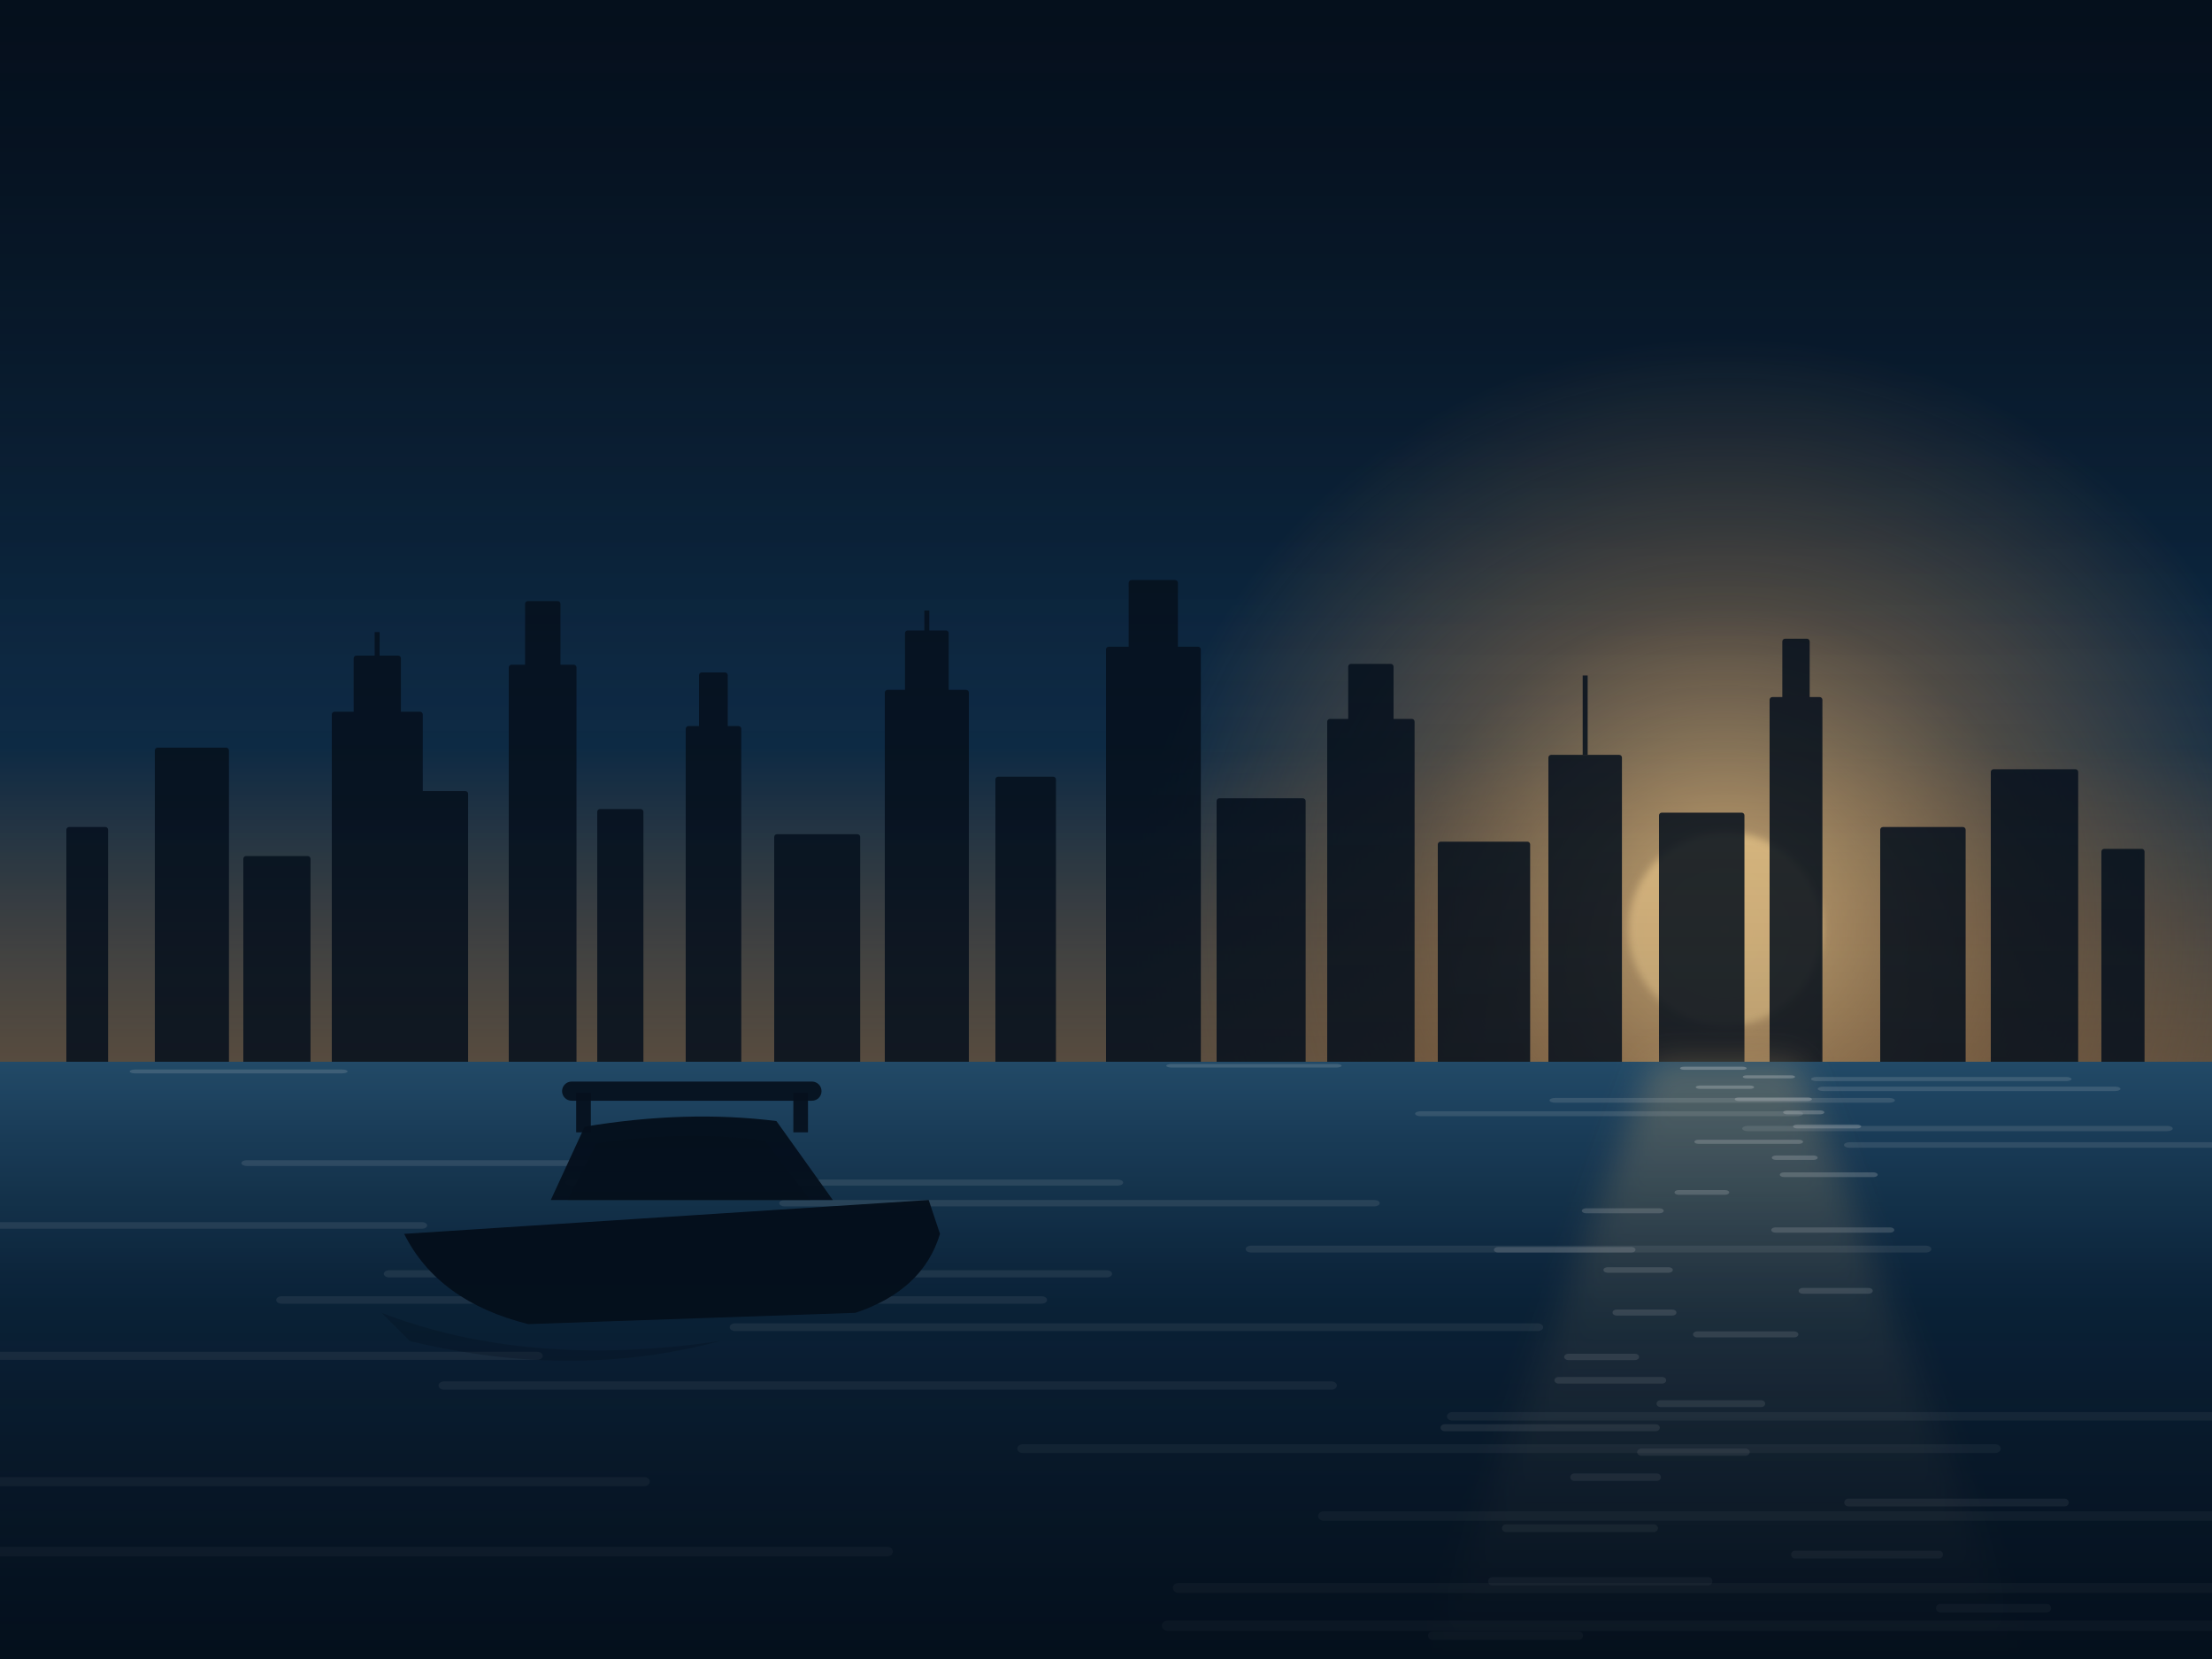
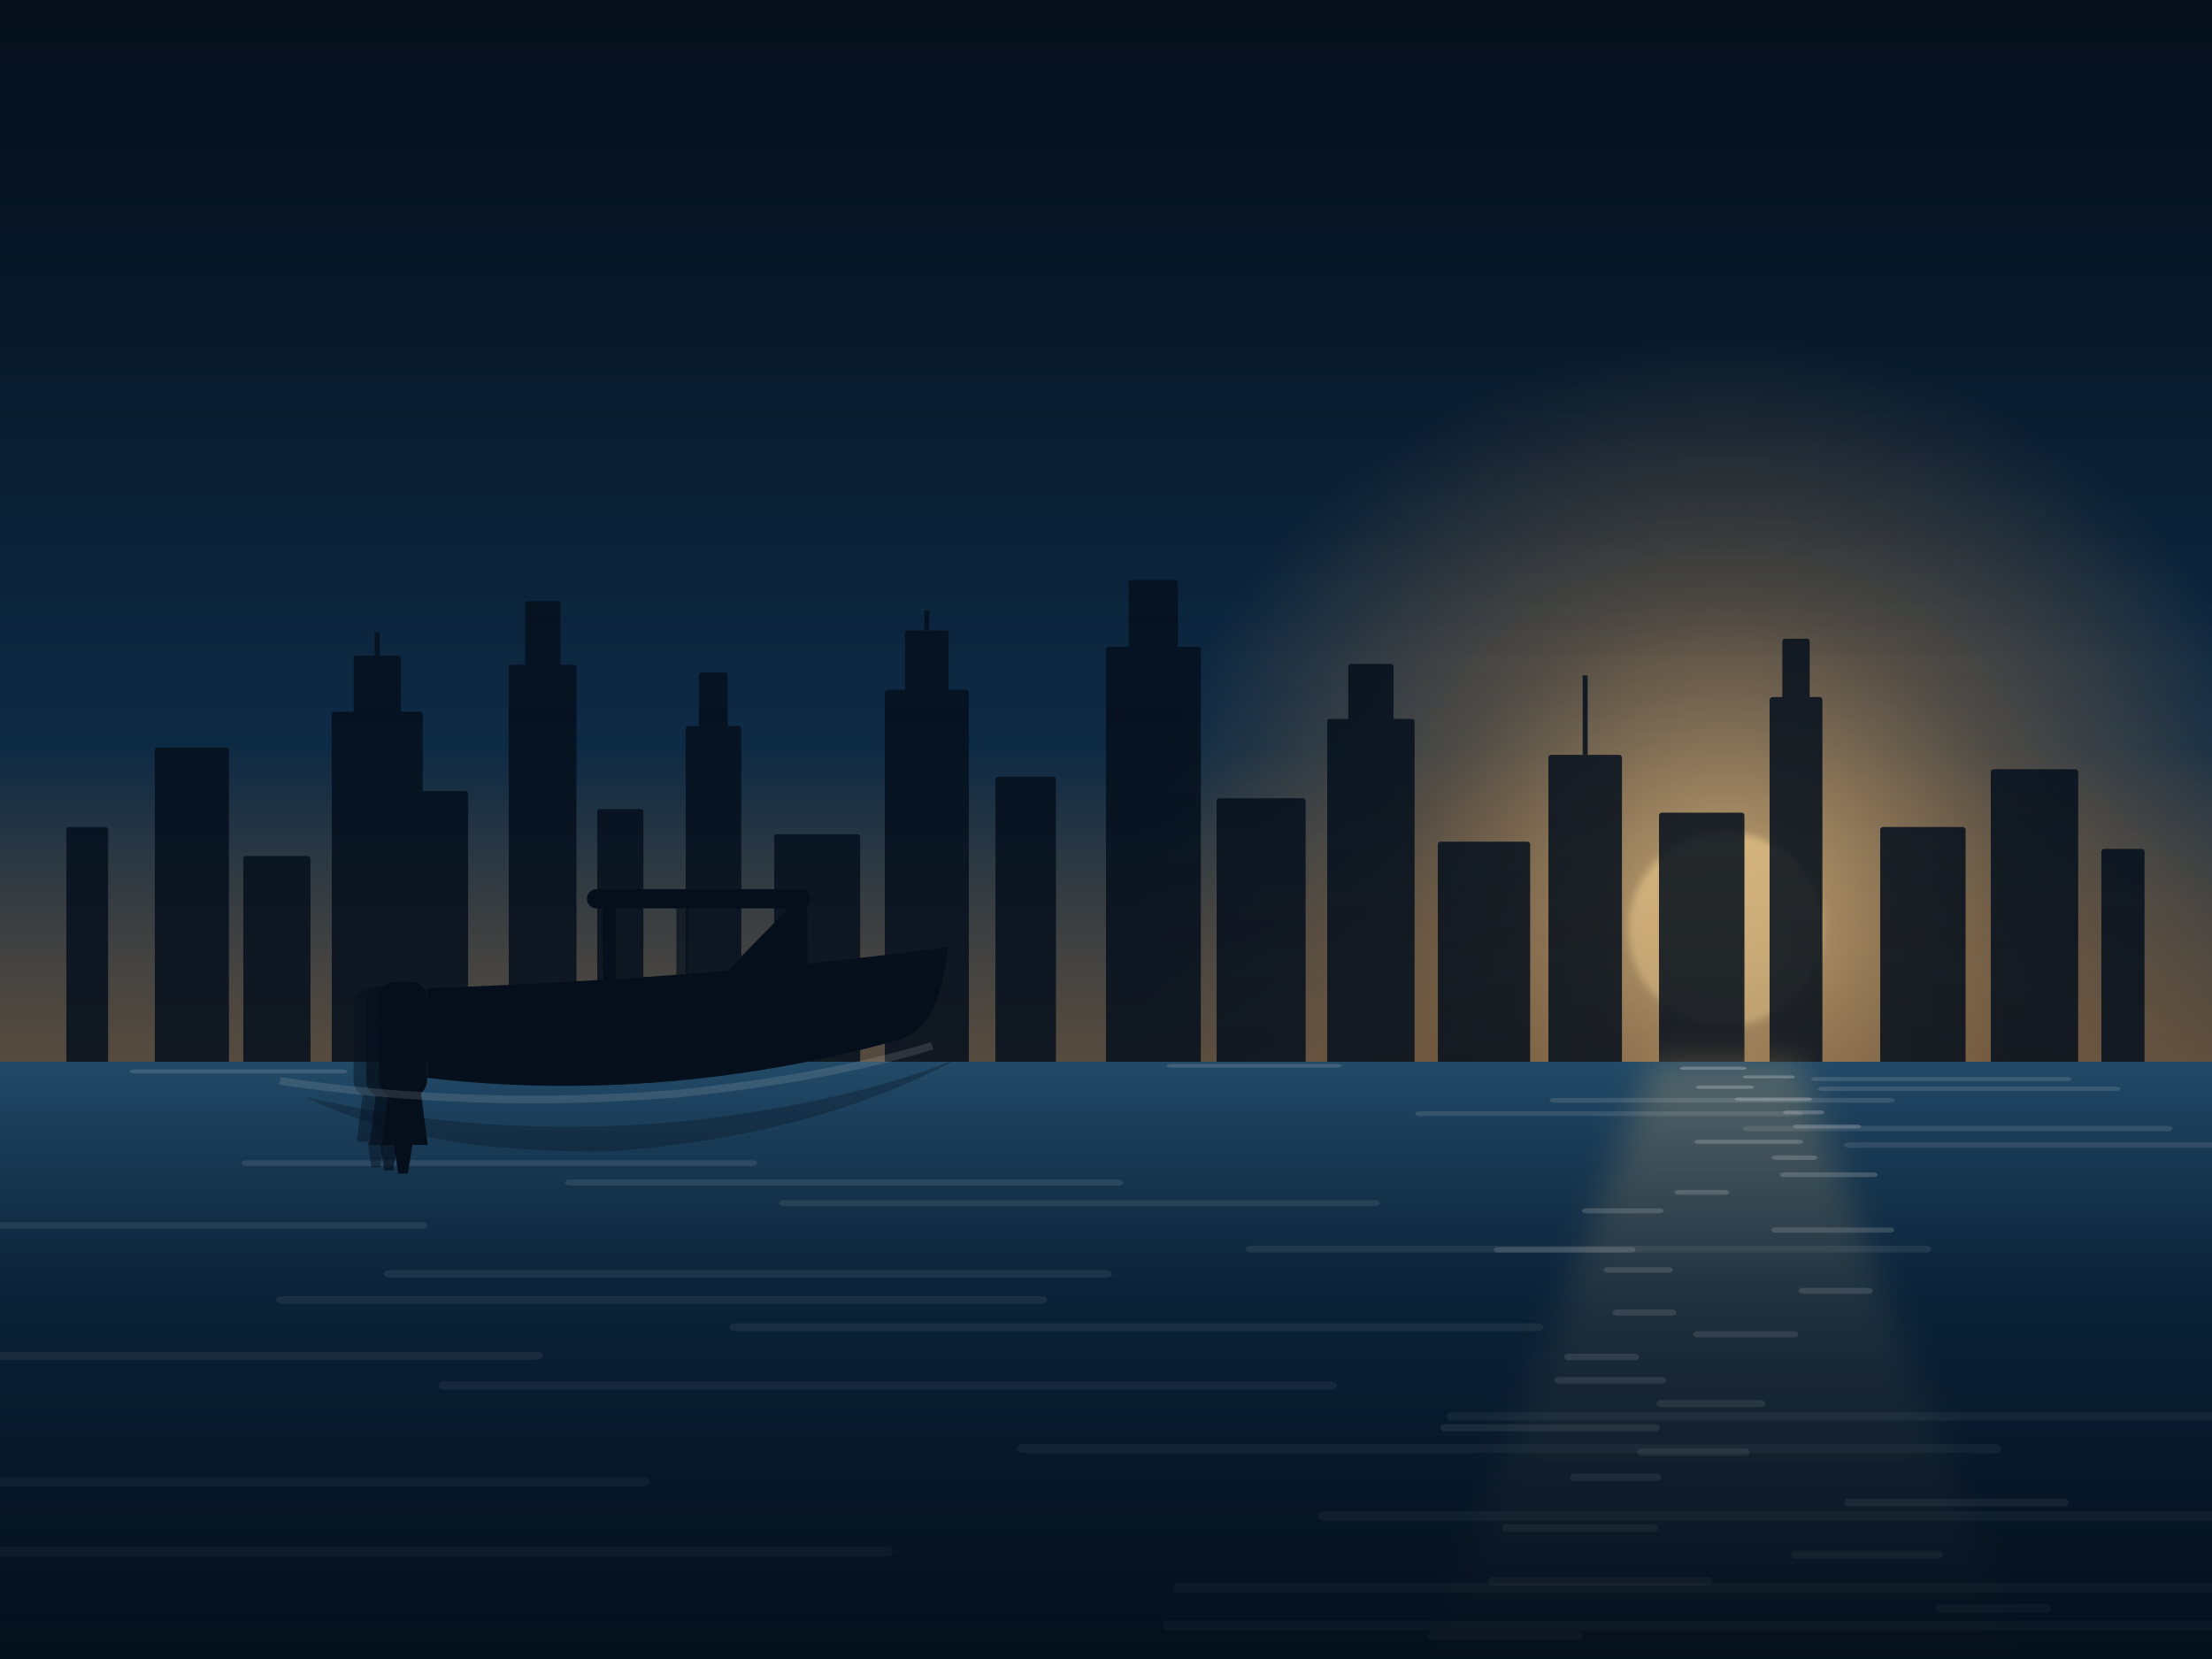
<svg xmlns="http://www.w3.org/2000/svg" viewBox="0 0 800 600" width="800" height="600" role="img">
  <defs>
    <linearGradient id="skygallery5" x1="0" y1="0" x2="0" y2="1">
      <stop offset="0%" stop-color="#050f1c" />
      <stop offset="45%" stop-color="#0e2b46" />
      <stop offset="82%" stop-color="#c98b4b" />
      <stop offset="100%" stop-color="#f0c98a" />
    </linearGradient>
    <linearGradient id="seagallery5" x1="0" y1="0" x2="0" y2="1">
      <stop offset="0%" stop-color="#2a5a7d" />
      <stop offset="40%" stop-color="#0e2b46" />
      <stop offset="100%" stop-color="#050f1c" />
    </linearGradient>
    <radialGradient id="glowgallery5" cx="50%" cy="50%" r="50%">
      <stop offset="0%" stop-color="#f0c98a" stop-opacity=".95" />
      <stop offset="55%" stop-color="#c98b4b" stop-opacity=".35" />
      <stop offset="100%" stop-color="#c98b4b" stop-opacity="0" />
    </radialGradient>
    <linearGradient id="viggallery5" x1="0" y1="0" x2="0" y2="1">
      <stop offset="0%" stop-color="#04101c" stop-opacity=".42" />
      <stop offset="40%" stop-color="#04101c" stop-opacity="0" />
      <stop offset="100%" stop-color="#04101c" stop-opacity=".55" />
    </linearGradient>
    <linearGradient id="reflgallery5" x1="0" y1="0" x2="0" y2="1">
      <stop offset="0%" stop-color="#f0c98a" stop-opacity=".34" />
      <stop offset="45%" stop-color="#f0c98a" stop-opacity=".12" />
      <stop offset="100%" stop-color="#f0c98a" stop-opacity="0" />
    </linearGradient>
    <filter id="softgallery5" x="-20%" y="-20%" width="140%" height="140%">
      <feGaussianBlur stdDeviation="1.4" />
    </filter>
    <filter id="blurgallery5" x="-25%" y="-25%" width="150%" height="150%">
      <feGaussianBlur stdDeviation="6" />
    </filter>
  </defs>
  <rect width="800" height="600" fill="url(#skygallery5)" />
  <circle cx="624" cy="336" r="216" fill="url(#glowgallery5)" />
  <circle cx="624" cy="336" r="35" fill="#f0c98a" opacity=".9" filter="url(#softgallery5)" />
  <g fill="#050f1c" opacity="0.85">
    <rect x="24.0" y="299.1" width="15.1" height="88.9" rx="1" />
    <rect x="56.0" y="270.4" width="26.8" height="117.6" rx="1" />
    <rect x="88.0" y="309.6" width="24.3" height="78.4" rx="1" />
    <rect x="120.0" y="257.4" width="32.9" height="130.6" rx="1" />
    <rect x="127.9" y="237.1" width="17.1" height="22.8" rx="1" />
    <rect x="135.5" y="228.6" width="1.8" height="28.7" />
    <rect x="152.0" y="286.1" width="17.3" height="101.9" rx="1" />
    <rect x="184.0" y="240.4" width="24.5" height="147.6" rx="1" />
    <rect x="189.9" y="217.4" width="12.8" height="25.9" rx="1" />
    <rect x="216.0" y="292.6" width="16.7" height="95.4" rx="1" />
    <rect x="248.0" y="262.6" width="20.1" height="125.4" rx="1" />
    <rect x="252.8" y="243.2" width="10.4" height="21.9" rx="1" />
    <rect x="280.0" y="301.7" width="31.1" height="86.3" rx="1" />
    <rect x="320.0" y="249.5" width="30.4" height="138.5" rx="1" />
    <rect x="327.3" y="228.0" width="15.8" height="24.2" rx="1" />
    <rect x="334.3" y="220.8" width="1.8" height="28.7" />
    <rect x="360.0" y="280.9" width="21.9" height="107.1" rx="1" />
    <rect x="400.0" y="233.9" width="34.3" height="154.1" rx="1" />
    <rect x="408.2" y="209.8" width="17.8" height="27.0" rx="1" />
    <rect x="440.0" y="288.7" width="32.2" height="99.3" rx="1" />
    <rect x="480.0" y="260.0" width="31.6" height="128.0" rx="1" />
    <rect x="487.6" y="240.1" width="16.4" height="22.3" rx="1" />
    <rect x="520.0" y="304.4" width="33.4" height="83.6" rx="1" />
    <rect x="560.0" y="273.0" width="26.6" height="115.0" rx="1" />
    <rect x="572.4" y="244.3" width="1.8" height="28.7" />
    <rect x="600.0" y="293.9" width="30.9" height="94.1" rx="1" />
    <rect x="640.0" y="252.1" width="19.1" height="135.9" rx="1" />
    <rect x="644.6" y="231.0" width="9.9" height="23.7" rx="1" />
    <rect x="680.0" y="299.1" width="30.9" height="88.9" rx="1" />
    <rect x="720.0" y="278.2" width="31.6" height="109.8" rx="1" />
    <rect x="760.0" y="307.0" width="15.6" height="81.0" rx="1" />
  </g>
  <rect x="0" y="384" width="800" height="216" fill="url(#seagallery5)" />
  <path d="M598 384 L650 384 L732 600 L516 600 Z" fill="url(#reflgallery5)" filter="url(#blurgallery5)" />
  <rect x="607.6" y="385.8" width="24.1" height="1.1" rx="1.5" fill="#ffffff" opacity="0.340" />
  <rect x="630.3" y="388.9" width="18.9" height="1.1" rx="1.5" fill="#ffffff" opacity="0.330" />
  <rect x="613.3" y="392.6" width="21.1" height="1.2" rx="1.5" fill="#ffffff" opacity="0.320" />
  <rect x="627.4" y="396.9" width="27.9" height="1.3" rx="1.5" fill="#ffffff" opacity="0.310" />
  <rect x="644.9" y="401.6" width="14.9" height="1.4" rx="1.5" fill="#ffffff" opacity="0.300" />
  <rect x="648.5" y="406.7" width="24.6" height="1.4" rx="1.5" fill="#ffffff" opacity="0.290" />
  <rect x="612.8" y="412.2" width="39.3" height="1.5" rx="1.5" fill="#ffffff" opacity="0.280" />
  <rect x="640.8" y="417.9" width="16.6" height="1.6" rx="1.5" fill="#ffffff" opacity="0.270" />
  <rect x="643.7" y="424.0" width="35.4" height="1.7" rx="1.5" fill="#ffffff" opacity="0.260" />
  <rect x="605.6" y="430.4" width="19.8" height="1.7" rx="1.5" fill="#ffffff" opacity="0.250" />
  <rect x="572.1" y="437.0" width="29.6" height="1.8" rx="1.5" fill="#ffffff" opacity="0.240" />
  <rect x="640.6" y="443.9" width="44.5" height="1.9" rx="1.5" fill="#ffffff" opacity="0.230" />
  <rect x="540.3" y="451.0" width="51.2" height="2.0" rx="1.5" fill="#ffffff" opacity="0.220" />
  <rect x="579.9" y="458.3" width="25.1" height="2.0" rx="1.5" fill="#ffffff" opacity="0.210" />
  <rect x="650.5" y="465.8" width="26.8" height="2.1" rx="1.5" fill="#ffffff" opacity="0.200" />
  <rect x="583.2" y="473.6" width="23.1" height="2.2" rx="1.5" fill="#ffffff" opacity="0.190" />
  <rect x="612.3" y="481.5" width="38.1" height="2.2" rx="1.5" fill="#ffffff" opacity="0.180" />
  <rect x="565.7" y="489.6" width="27.1" height="2.3" rx="1.5" fill="#ffffff" opacity="0.170" />
  <rect x="562.2" y="498.0" width="40.4" height="2.4" rx="1.5" fill="#ffffff" opacity="0.160" />
  <rect x="599.1" y="506.4" width="39.3" height="2.5" rx="1.5" fill="#ffffff" opacity="0.150" />
  <rect x="521.0" y="515.1" width="79.3" height="2.5" rx="1.5" fill="#ffffff" opacity="0.140" />
  <rect x="592.1" y="523.9" width="40.7" height="2.6" rx="1.5" fill="#ffffff" opacity="0.130" />
  <rect x="567.9" y="532.9" width="32.8" height="2.7" rx="1.5" fill="#ffffff" opacity="0.120" />
  <rect x="667.0" y="542.0" width="81.2" height="2.8" rx="1.5" fill="#ffffff" opacity="0.110" />
  <rect x="543.2" y="551.3" width="56.4" height="2.8" rx="1.5" fill="#ffffff" opacity="0.100" />
  <rect x="647.8" y="560.8" width="54.9" height="2.9" rx="1.5" fill="#ffffff" opacity="0.090" />
  <rect x="538.2" y="570.4" width="81.1" height="3.0" rx="1.5" fill="#ffffff" opacity="0.080" />
  <rect x="700.2" y="580.1" width="41.6" height="3.1" rx="1.5" fill="#ffffff" opacity="0.070" />
  <rect x="516.5" y="590.0" width="56.0" height="3.1" rx="1.5" fill="#ffffff" opacity="0.060" />
  <rect x="526.6" y="600.0" width="104.5" height="3.2" rx="1.5" fill="#ffffff" opacity="0.050" />
  <rect x="421.8" y="384.8" width="63.4" height="1.3" rx="2" fill="#ffffff" opacity="0.185" />
  <rect x="46.9" y="386.8" width="78.8" height="1.4" rx="2" fill="#ffffff" opacity="0.179" />
  <rect x="655.0" y="389.5" width="94.2" height="1.5" rx="2" fill="#ffffff" opacity="0.174" />
  <rect x="657.4" y="393.0" width="109.5" height="1.6" rx="2" fill="#ffffff" opacity="0.168" />
  <rect x="560.4" y="397.1" width="124.9" height="1.7" rx="2" fill="#ffffff" opacity="0.163" />
  <rect x="511.8" y="401.9" width="140.3" height="1.8" rx="2" fill="#ffffff" opacity="0.158" />
  <rect x="630.1" y="407.2" width="155.7" height="1.9" rx="2" fill="#ffffff" opacity="0.152" />
  <rect x="666.9" y="413.1" width="171.1" height="2.0" rx="2" fill="#ffffff" opacity="0.147" />
  <rect x="87.3" y="419.6" width="186.5" height="2.1" rx="2" fill="#ffffff" opacity="0.142" />
  <rect x="204.4" y="426.6" width="201.8" height="2.2" rx="2" fill="#ffffff" opacity="0.136" />
  <rect x="281.8" y="434.0" width="217.2" height="2.3" rx="2" fill="#ffffff" opacity="0.131" />
  <rect x="-78.1" y="442.0" width="232.6" height="2.4" rx="2" fill="#ffffff" opacity="0.125" />
  <rect x="450.5" y="450.5" width="248.0" height="2.5" rx="2" fill="#ffffff" opacity="0.120" />
  <rect x="138.8" y="459.4" width="263.4" height="2.6" rx="2" fill="#ffffff" opacity="0.115" />
  <rect x="99.9" y="468.8" width="278.8" height="2.7" rx="2" fill="#ffffff" opacity="0.109" />
  <rect x="263.9" y="478.6" width="294.2" height="2.8" rx="2" fill="#ffffff" opacity="0.104" />
  <rect x="-113.2" y="488.9" width="309.5" height="2.9" rx="2" fill="#ffffff" opacity="0.098" />
  <rect x="158.6" y="499.6" width="324.9" height="3.0" rx="2" fill="#ffffff" opacity="0.093" />
  <rect x="523.3" y="510.7" width="340.3" height="3.1" rx="2" fill="#ffffff" opacity="0.088" />
  <rect x="367.9" y="522.3" width="355.7" height="3.2" rx="2" fill="#ffffff" opacity="0.082" />
  <rect x="-136.1" y="534.2" width="371.1" height="3.3" rx="2" fill="#ffffff" opacity="0.077" />
  <rect x="476.7" y="546.6" width="386.5" height="3.4" rx="2" fill="#ffffff" opacity="0.072" />
  <rect x="-78.9" y="559.4" width="401.8" height="3.5" rx="2" fill="#ffffff" opacity="0.066" />
  <rect x="424.2" y="572.5" width="417.2" height="3.6" rx="2" fill="#ffffff" opacity="0.061" />
  <rect x="420.2" y="586.1" width="432.6" height="3.7" rx="2" fill="#ffffff" opacity="0.055" />
  <rect x="-171.8" y="600.0" width="448.0" height="3.8" rx="2" fill="#ffffff" opacity="0.050" />
-   <g transform="translate(138.0,372.8) scale(2.04)" fill="#050f1c">
-     <path d="M4 36 L97 30 L99 36 Q96 46 84 50 L26 52 Q10 48 4 36 Z" />
-     <path d="M30 30 L36 17 Q54 14 70 16 L80 30 Z" opacity=".96" />
-     <path d="M33 30 L38 20 Q54 17.5 68 19.5 L76 30 Z" opacity=".55" />
-     <rect x="32" y="9" width="46" height="3.4" rx="1.7" opacity=".92" />
-     <rect x="34.5" y="11" width="2.6" height="7" opacity=".92" />
-     <rect x="73" y="11" width="2.6" height="7" opacity=".92" />
-     <path d="M0 50 Q26 60 60 55 Q34 62 5 55 Z" opacity=".3" />
+   <g transform="translate(124.4,295.0) scale(2.312)" fill="#050f1c">
+     <g opacity=".45">
+       <rect x="1.5" y="27" width="7" height="17" rx="2.6" />
+       <path d="M3 43 h4.5 l1 8 h-2.2 l-.6 4 h-1.4 l-.6 -4 h-1.7 z" />
+     </g>
+     <g opacity=".7">
+       <rect x="3.5" y="26.5" width="7" height="17.5" rx="2.6" />
+       <path d="M5 43.5 h4.5 l1 8 h-2.2 l-.6 4 h-1.4 l-.6 -4 h-1.7 z" />
+     </g>
+     <rect x="5.5" y="26" width="7.5" height="18" rx="2.6" />
+     <path d="M7 43 h5 l1.1 8.5 h-2.4 l-.7 4.5 h-1.5 l-.7 -4.5 h-1.9 z" />
+     <path d="M13 27 L13 41                C 38 44, 64 41.5, 87 35                C 91 33.5, 93.5 30, 94.5 20.5                C 70 24, 40 26, 13 27 Z" />
+     <path d="M13 41 C 38 44, 64 41.5, 87 35 L 86 32.8                C 64 39.3, 38 41.8, 13 38.8 Z" opacity=".45" />
+     <path d="M62 31.5 L78 29.5 L77 32 L61 33.5 Z" opacity=".35" />
+     <rect x="38" y="11.5" width="35" height="3" rx="1.5" />
+     <rect x="40.5" y="14" width="2" height="12.5" />
+     <rect x="52" y="14" width="1.8" height="12.5" opacity=".7" />
+     <path d="M58 26.3 L69.5 14.5 L72.5 14.5 L72.5 25.6 Z" />
+     <path d="M60.5 25.4 L69.5 16 L70.8 16 L70.8 25 Z" opacity=".4" />
+     <path d="M76 25 L92 21.5" stroke="#050f1c" stroke-width="1.1" opacity=".55" fill="none" />
+     <path d="M-6 44 Q24 51 56 47.5 Q80 44.5 96 38 Q74 50 42 52.5 Q12 53 -6 44 Z" opacity=".3" />
+     <path d="M-10 41.5 Q20 46 52 43.5 Q76 41 92 36" stroke="#ffffff" stroke-width="1.2" opacity=".16" fill="none" />
  </g>
  <rect width="800" height="600" fill="url(#viggallery5)" />
</svg>
